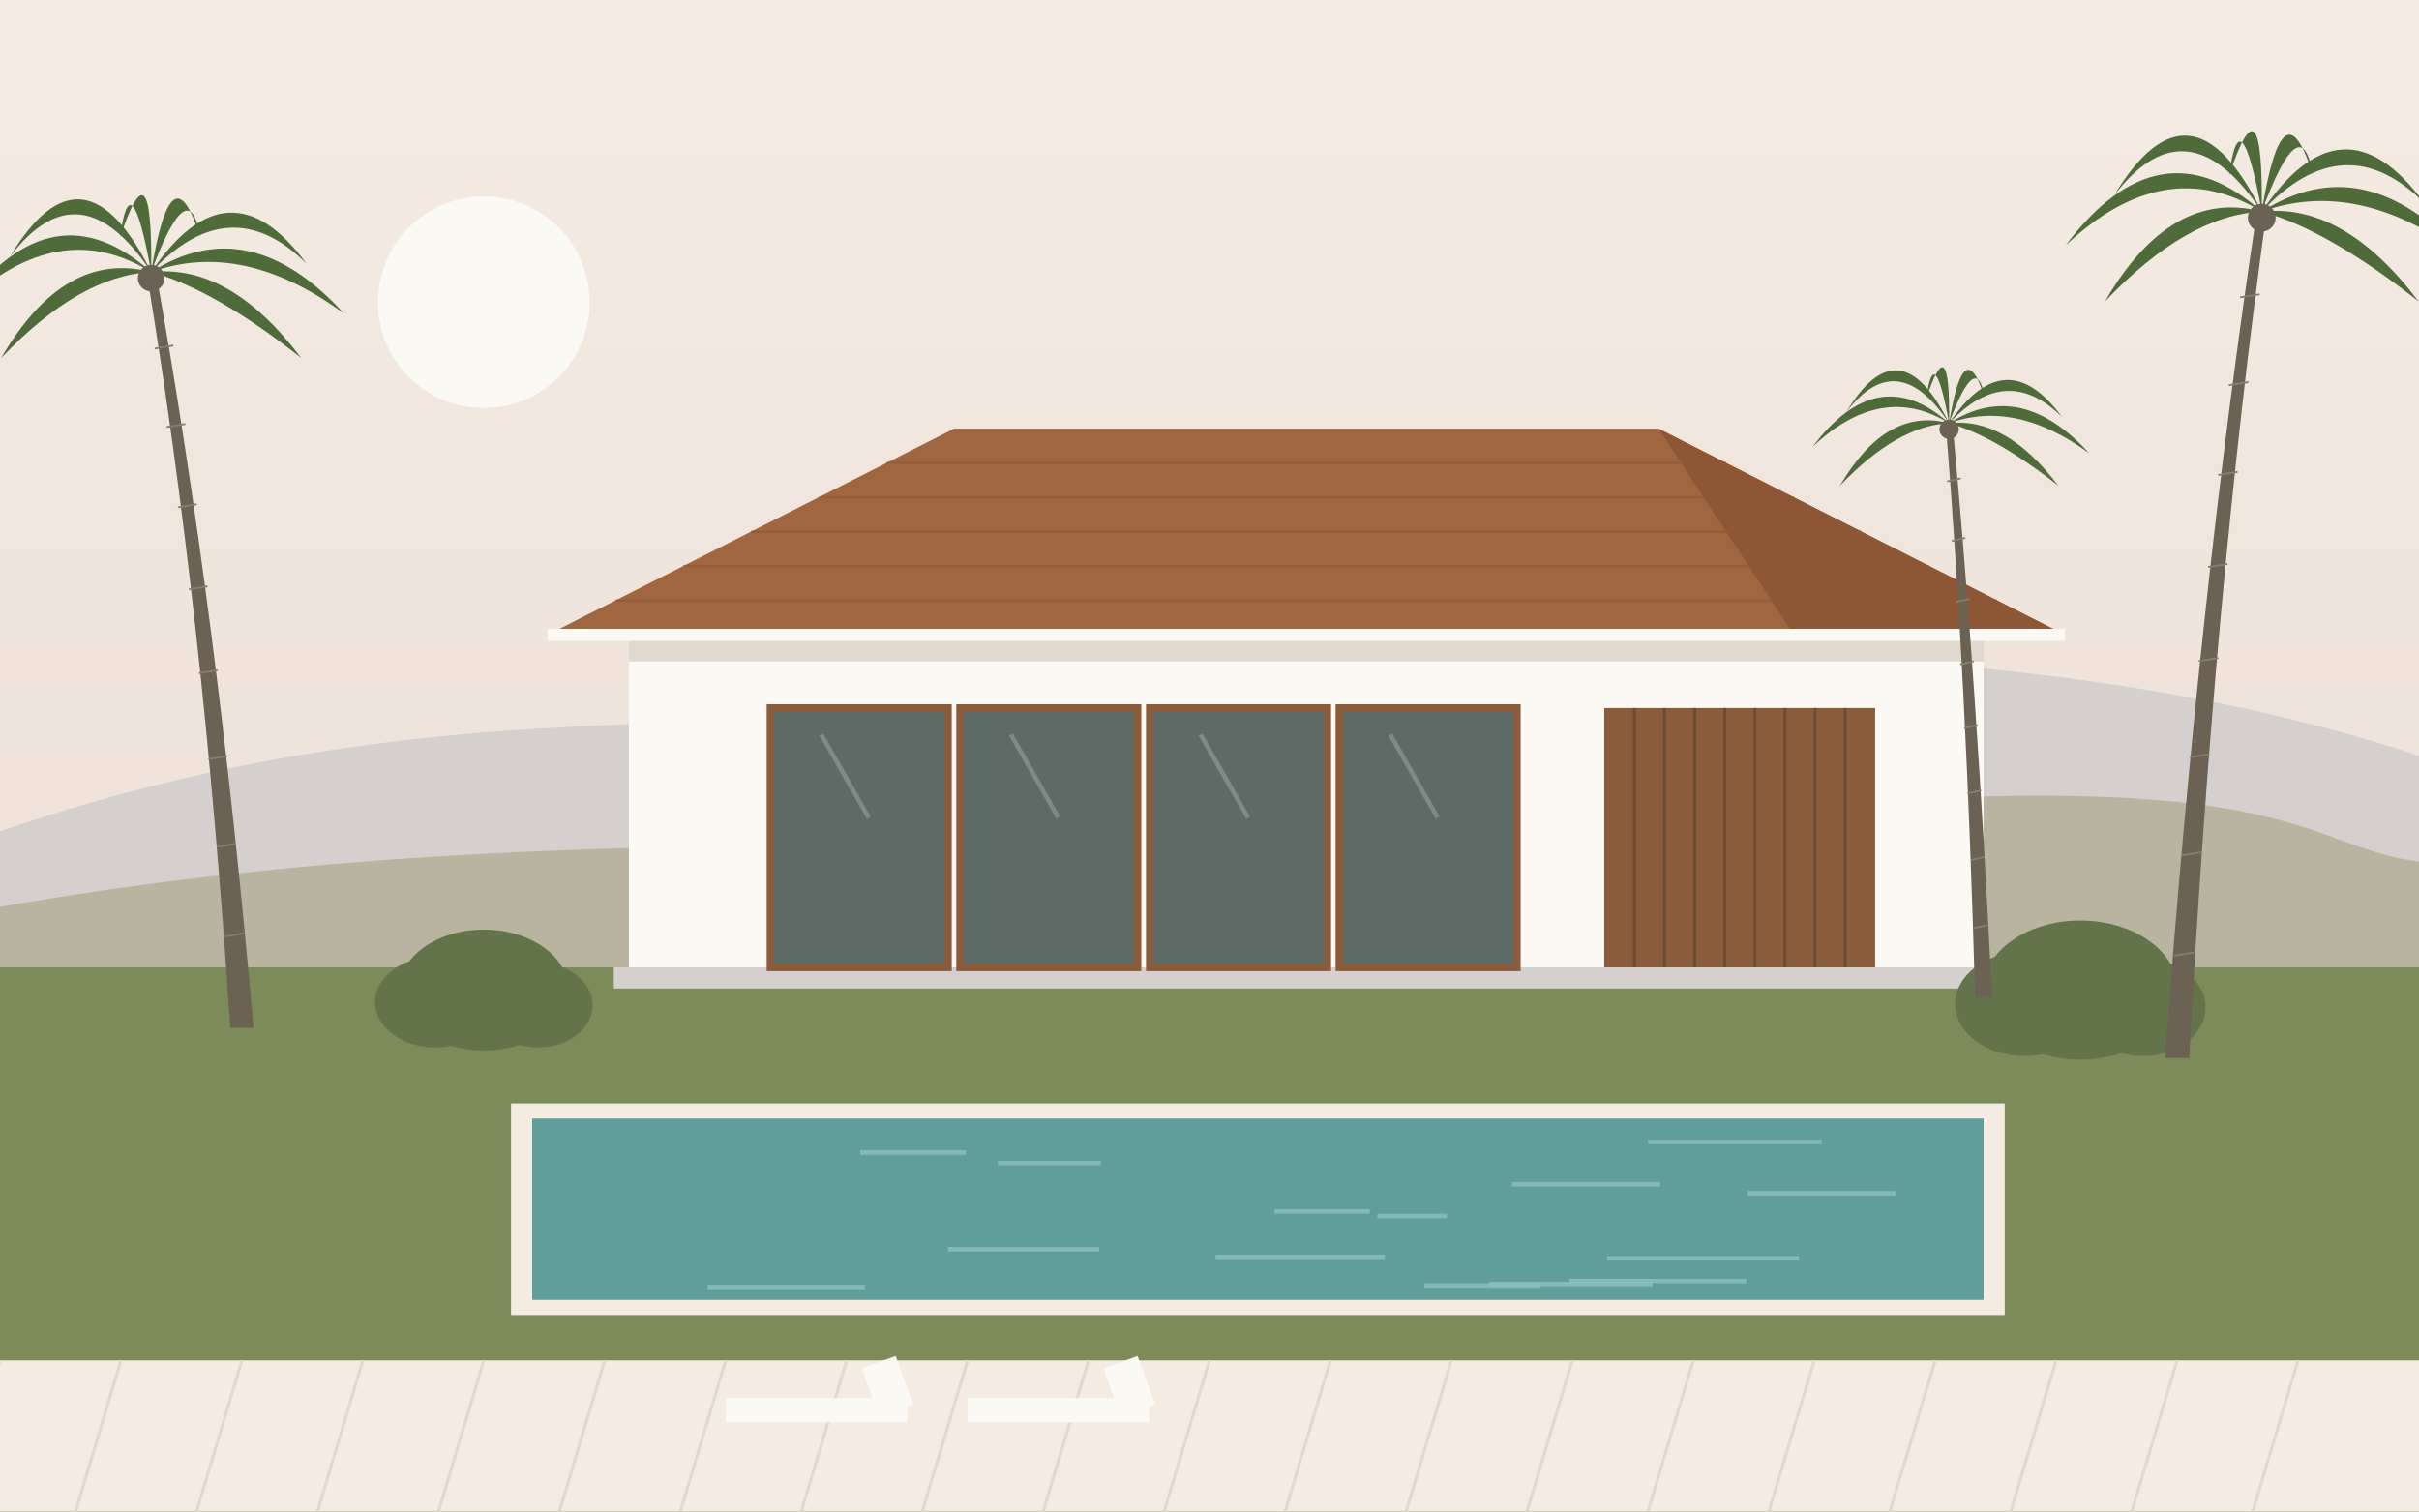
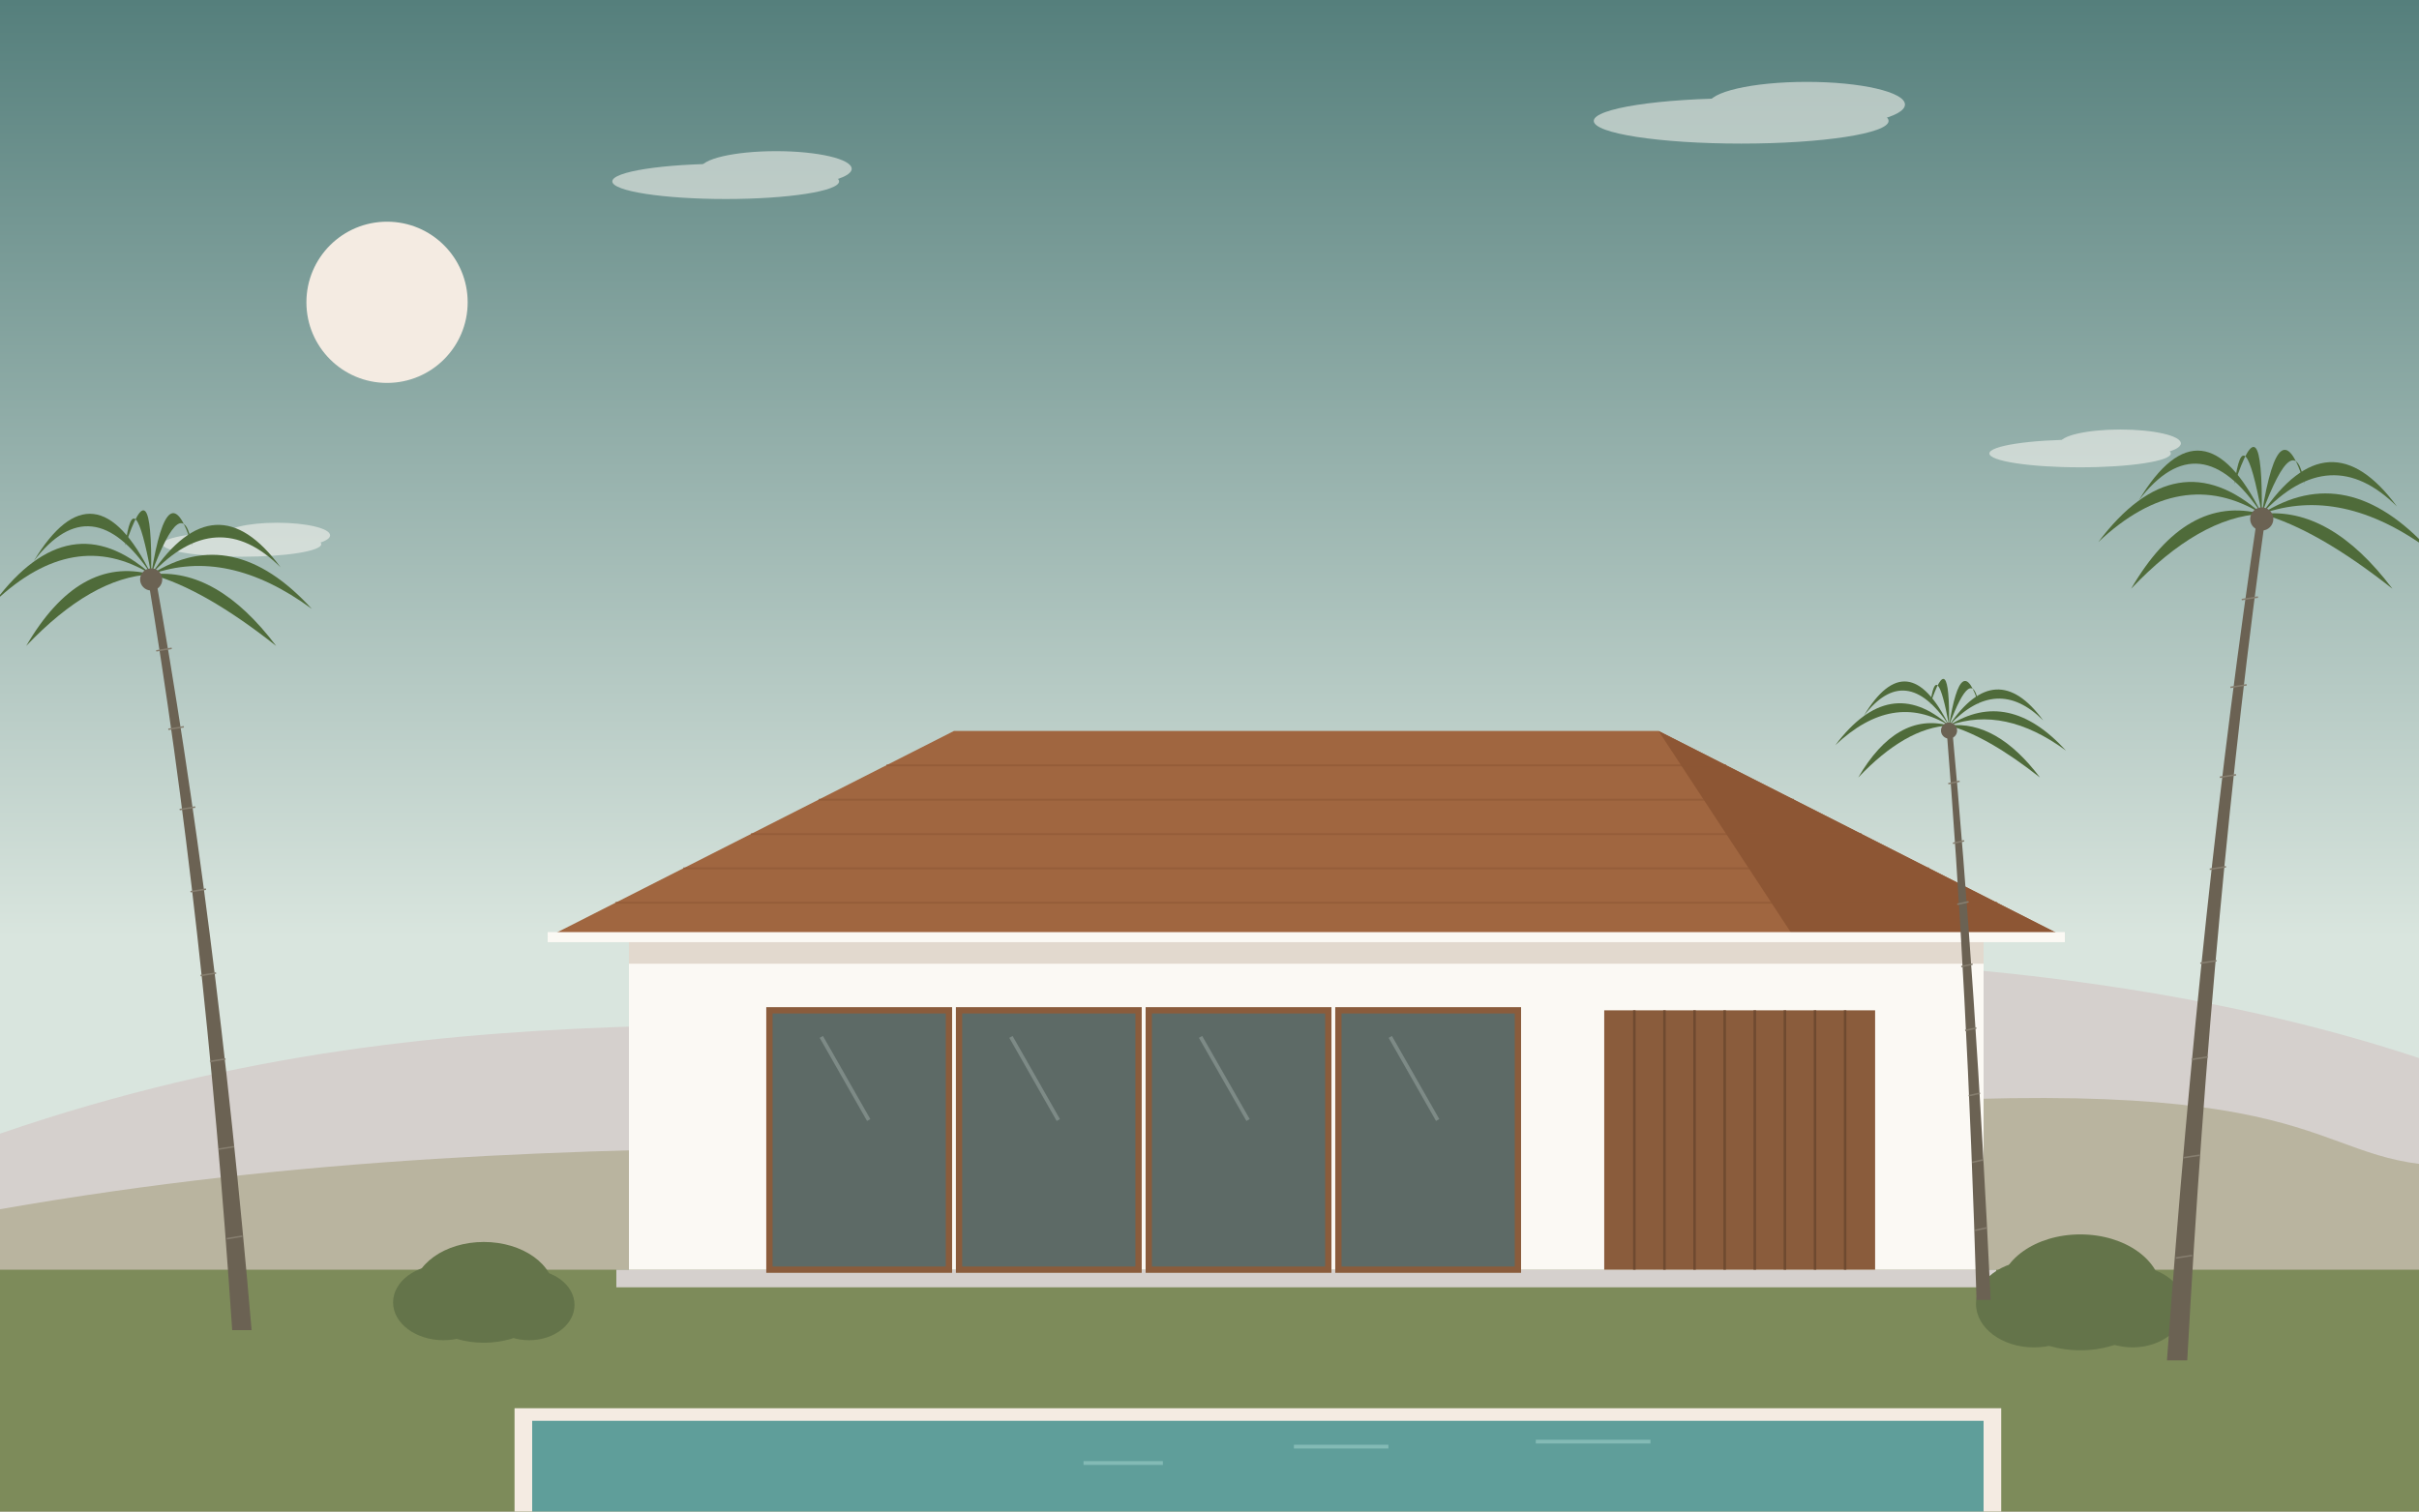
- <svg xmlns="http://www.w3.org/2000/svg" viewBox="0 0 1600 1000" width="1600" height="1000" role="img" aria-label="Verdi pool villa with hipped terracotta roof, private pool and palms" preserveAspectRatio="xMidYMid slice">
+ <svg xmlns="http://www.w3.org/2000/svg" viewBox="0 0 1920 1200" width="1920" height="1200" role="img" aria-label="Verdi pool villa with hipped terracotta roof, private pool and palms" preserveAspectRatio="xMidYMid slice">
  <defs>
-     <linearGradient id="sky" x1="0" y1="0" x2="0" y2="1">
-       <stop offset="0" stop-color="#f4ebe2" />
-       <stop offset="1" stop-color="#eadcd3" />
+     <linearGradient id="sky" x1="0" y1="0" x2="0" y2=".62">
+       <stop offset="0" stop-color="#557f7c" />
+       <stop offset="1" stop-color="#d9e5de" />
    </linearGradient>
  </defs>
-   <rect width="1600" height="1000" fill="url(#sky)" />
-   <circle cx="320.0" cy="200.0" r="70" fill="#fbf9f4" />
-   <path d="M0,550.0 C320.0,440.0 560.0,500.0 800.0,460.0 S1360.0,420.0 1600,500.0 L1600,1000 L0,1000 Z" fill="#d5d0cd" />
-   <path d="M0,600.0 C400.0,530.0 720.0,580.0 1120.0,540.0 S1520.0,560.0 1600,570.0 L1600,1000 L0,1000 Z" fill="#b9b49f" />
-   <rect x="0" y="640.0" width="1600" height="360.0" fill="#7d8b5a" />
-   <path d="M152.3,680.0 Q134.38,405.0 96.92,180.0 L103.08,180.0 Q143.62,405.0 167.7,680.0 Z" fill="#6b6253" />
-   <line x1="149.0" y1="619.5" x2="161.3" y2="617.5" stroke="#867e6f" stroke-width="1.2" />
-   <line x1="143.6" y1="560.2" x2="155.9" y2="558.2" stroke="#867e6f" stroke-width="1.2" />
-   <line x1="137.8" y1="502.2" x2="150.2" y2="500.2" stroke="#867e6f" stroke-width="1.2" />
-   <line x1="131.6" y1="445.4" x2="143.9" y2="443.4" stroke="#867e6f" stroke-width="1.2" />
-   <line x1="125.0" y1="389.9" x2="137.3" y2="387.9" stroke="#867e6f" stroke-width="1.2" />
-   <line x1="117.8" y1="335.6" x2="130.2" y2="333.6" stroke="#867e6f" stroke-width="1.2" />
-   <line x1="110.3" y1="282.5" x2="122.6" y2="280.5" stroke="#867e6f" stroke-width="1.2" />
-   <line x1="102.3" y1="230.6" x2="114.6" y2="228.6" stroke="#867e6f" stroke-width="1.2" />
-   <path d="M100.0,180.0 Q35.4,122.5 -24.0,201.4 Q38.8,142.2 100.0,180.0 Z" fill="#4f6b3a" />
-   <path d="M100.0,180.0 Q55.0,89.3 6.7,169.6 Q52.8,109.2 100.0,180.0 Z" fill="#4f6b3a" />
-   <path d="M100.0,180.0 Q101.1,91.4 79.4,157.2 Q86.3,104.8 100.0,180.0 Z" fill="#4f6b3a" />
-   <path d="M100.0,180.0 Q125.1,112.3 132.5,157.3 Q113.6,95.9 100.0,180.0 Z" fill="#4f6b3a" />
-   <path d="M100.0,180.0 Q152.2,124.2 202.7,174.4 Q151.1,104.3 100.0,180.0 Z" fill="#4f6b3a" />
-   <path d="M100.0,180.0 Q160.5,158.2 227.5,207.4 Q164.7,138.6 100.0,180.0 Z" fill="#4f6b3a" />
-   <path d="M100.0,180.0 Q42.7,164.9 0.8,236.8 Q52.7,182.3 100.0,180.0 Z" fill="#4f6b3a" />
-   <path d="M100.0,180.0 Q142.0,191.6 199.2,236.8 Q151.9,174.2 100.0,180.0 Z" fill="#4f6b3a" />
-   <circle cx="100.0" cy="184.0" r="8.8" fill="#6b6253" />
-   <ellipse cx="320.0" cy="655.0" rx="56.0" ry="40" fill="#64744a" />
-   <ellipse cx="288.0" cy="663.0" rx="40" ry="30.0" fill="#64744a" />
-   <ellipse cx="356.0" cy="665.0" rx="36.0" ry="28.0" fill="#64744a" />
-   <rect x="406.0" y="640.0" width="916" height="14" fill="#d5d0cd" />
-   <rect x="416.0" y="420.0" width="896" height="220.0" fill="#fbf9f4" />
-   <rect x="509.6" y="468.4" width="117.4" height="171.6" fill="#5d6a66" />
-   <rect x="509.6" y="468.4" width="117.4" height="171.6" fill="none" stroke="#8a5c3c" stroke-width="5" />
-   <line x1="543.2" y1="486.0" x2="574.6" y2="541.0" stroke="#7d8a86" stroke-width="3" />
-   <rect x="635.0" y="468.4" width="117.4" height="171.6" fill="#5d6a66" />
-   <rect x="635.0" y="468.4" width="117.4" height="171.6" fill="none" stroke="#8a5c3c" stroke-width="5" />
-   <line x1="668.7" y1="486.0" x2="700.0" y2="541.0" stroke="#7d8a86" stroke-width="3" />
-   <rect x="760.5" y="468.4" width="117.4" height="171.6" fill="#5d6a66" />
-   <rect x="760.5" y="468.4" width="117.4" height="171.6" fill="none" stroke="#8a5c3c" stroke-width="5" />
-   <line x1="794.1" y1="486.0" x2="825.5" y2="541.0" stroke="#7d8a86" stroke-width="3" />
-   <rect x="885.9" y="468.4" width="117.4" height="171.6" fill="#5d6a66" />
-   <rect x="885.9" y="468.4" width="117.4" height="171.6" fill="none" stroke="#8a5c3c" stroke-width="5" />
-   <line x1="919.6" y1="486.0" x2="950.9" y2="541.0" stroke="#7d8a86" stroke-width="3" />
-   <rect x="1061.1" y="468.4" width="179.2" height="171.6" fill="#8a5c3c" />
-   <line x1="1081.0" y1="468.4" x2="1081.0" y2="640.0" stroke="#6f4a30" stroke-width="2" />
-   <line x1="1100.9" y1="468.4" x2="1100.9" y2="640.0" stroke="#6f4a30" stroke-width="2" />
-   <line x1="1120.9" y1="468.4" x2="1120.9" y2="640.0" stroke="#6f4a30" stroke-width="2" />
-   <line x1="1140.8" y1="468.4" x2="1140.8" y2="640.0" stroke="#6f4a30" stroke-width="2" />
-   <line x1="1160.7" y1="468.4" x2="1160.7" y2="640.0" stroke="#6f4a30" stroke-width="2" />
-   <line x1="1180.6" y1="468.4" x2="1180.6" y2="640.0" stroke="#6f4a30" stroke-width="2" />
-   <line x1="1200.5" y1="468.4" x2="1200.5" y2="640.0" stroke="#6f4a30" stroke-width="2" />
-   <line x1="1220.4" y1="468.4" x2="1220.4" y2="640.0" stroke="#6f4a30" stroke-width="2" />
-   <rect x="416.0" y="420.0" width="896" height="17.6" fill="#e2d9ce" />
-   <path d="M362.2,420.0 L631.0,283.6 L1097.0,283.6 L1365.8,420.0 Z" fill="#a06640" />
-   <path d="M1097.0,283.6 L1365.8,420.0 L1186.6,420.0 Z" fill="#8d5634" />
-   <line x1="586.2" y1="306.3" x2="1141.8" y2="306.3" stroke="#8d5634" stroke-width="1.5" opacity=".6" />
-   <line x1="541.4" y1="329.1" x2="1186.6" y2="329.1" stroke="#8d5634" stroke-width="1.5" opacity=".6" />
-   <line x1="496.6" y1="351.8" x2="1231.4" y2="351.8" stroke="#8d5634" stroke-width="1.5" opacity=".6" />
-   <line x1="451.8" y1="374.5" x2="1276.2" y2="374.5" stroke="#8d5634" stroke-width="1.5" opacity=".6" />
-   <line x1="407.0" y1="397.3" x2="1321.0" y2="397.3" stroke="#8d5634" stroke-width="1.5" opacity=".6" />
-   <rect x="362.2" y="416.0" width="1003.5" height="8" fill="#fbf9f4" />
-   <ellipse cx="1376.0" cy="655.0" rx="64.4" ry="46" fill="#64744a" />
-   <ellipse cx="1339.2" cy="664.2" rx="46" ry="34.5" fill="#64744a" />
-   <ellipse cx="1417.4" cy="666.5" rx="41.4" ry="32.2" fill="#64744a" />
-   <path d="M1431.95,700.0 Q1454.77,392.0 1492.78,140.0 L1499.22,140.0 Q1464.43,392.0 1448.05,700.0 Z" fill="#6b6253" />
-   <line x1="1438.1" y1="632.2" x2="1451.0" y2="630.2" stroke="#867e6f" stroke-width="1.2" />
-   <line x1="1443.1" y1="565.9" x2="1456.0" y2="563.9" stroke="#867e6f" stroke-width="1.2" />
-   <line x1="1448.5" y1="500.9" x2="1461.4" y2="498.9" stroke="#867e6f" stroke-width="1.2" />
-   <line x1="1454.3" y1="437.3" x2="1467.2" y2="435.3" stroke="#867e6f" stroke-width="1.2" />
-   <line x1="1460.5" y1="375.1" x2="1473.4" y2="373.1" stroke="#867e6f" stroke-width="1.2" />
-   <line x1="1467.2" y1="314.2" x2="1480.0" y2="312.2" stroke="#867e6f" stroke-width="1.2" />
-   <line x1="1474.2" y1="254.8" x2="1487.1" y2="252.8" stroke="#867e6f" stroke-width="1.2" />
-   <line x1="1481.7" y1="196.7" x2="1494.6" y2="194.7" stroke="#867e6f" stroke-width="1.2" />
-   <path d="M1496.0,140.0 Q1428.4,79.8 1366.3,162.3 Q1432.0,100.5 1496.0,140.0 Z" fill="#4f6b3a" />
-   <path d="M1496.0,140.0 Q1449.0,45.2 1398.4,129.2 Q1446.7,66.0 1496.0,140.0 Z" fill="#4f6b3a" />
-   <path d="M1496.0,140.0 Q1497.1,47.3 1474.4,116.2 Q1481.6,61.4 1496.0,140.0 Z" fill="#4f6b3a" />
-   <path d="M1496.0,140.0 Q1522.2,69.2 1529.9,116.2 Q1510.2,52.0 1496.0,140.0 Z" fill="#4f6b3a" />
-   <path d="M1496.0,140.0 Q1550.6,81.7 1603.3,134.1 Q1549.4,60.8 1496.0,140.0 Z" fill="#4f6b3a" />
-   <path d="M1496.0,140.0 Q1559.3,117.2 1629.3,168.7 Q1563.7,96.7 1496.0,140.0 Z" fill="#4f6b3a" />
-   <path d="M1496.0,140.0 Q1436.1,124.2 1392.3,199.4 Q1446.5,142.4 1496.0,140.0 Z" fill="#4f6b3a" />
-   <path d="M1496.0,140.0 Q1539.9,152.2 1599.7,199.4 Q1550.3,134.0 1496.0,140.0 Z" fill="#4f6b3a" />
-   <circle cx="1496.0" cy="144.0" r="9.2" fill="#6b6253" />
-   <path d="M1306.4,660.0 Q1300.66,451.0 1286.96,280.0 L1291.44,280.0 Q1307.38,451.0 1317.6,660.0 Z" fill="#6b6253" />
-   <line x1="1305.7" y1="614.0" x2="1314.6" y2="612.0" stroke="#867e6f" stroke-width="1.2" />
-   <line x1="1303.6" y1="569.0" x2="1312.6" y2="567.0" stroke="#867e6f" stroke-width="1.2" />
-   <line x1="1301.4" y1="524.9" x2="1310.4" y2="522.9" stroke="#867e6f" stroke-width="1.2" />
-   <line x1="1299.1" y1="481.7" x2="1308.0" y2="479.7" stroke="#867e6f" stroke-width="1.2" />
-   <line x1="1296.5" y1="439.5" x2="1305.5" y2="437.5" stroke="#867e6f" stroke-width="1.2" />
-   <line x1="1293.8" y1="398.2" x2="1302.8" y2="396.2" stroke="#867e6f" stroke-width="1.2" />
-   <line x1="1291.0" y1="357.9" x2="1299.9" y2="355.9" stroke="#867e6f" stroke-width="1.2" />
-   <line x1="1287.9" y1="318.5" x2="1296.9" y2="316.5" stroke="#867e6f" stroke-width="1.2" />
-   <path d="M1289.2,280.0 Q1242.2,238.1 1199.0,295.5 Q1244.7,252.5 1289.2,280.0 Z" fill="#4f6b3a" />
-   <path d="M1289.2,280.0 Q1256.5,214.0 1221.3,272.5 Q1254.9,228.5 1289.2,280.0 Z" fill="#4f6b3a" />
-   <path d="M1289.2,280.0 Q1290.0,215.5 1274.2,263.4 Q1279.2,225.3 1289.2,280.0 Z" fill="#4f6b3a" />
-   <path d="M1289.2,280.0 Q1307.4,230.7 1312.8,263.5 Q1299.1,218.8 1289.2,280.0 Z" fill="#4f6b3a" />
-   <path d="M1289.2,280.0 Q1327.2,239.4 1363.9,275.9 Q1326.4,224.9 1289.2,280.0 Z" fill="#4f6b3a" />
-   <path d="M1289.2,280.0 Q1333.2,264.1 1381.9,299.9 Q1336.3,249.9 1289.2,280.0 Z" fill="#4f6b3a" />
-   <path d="M1289.2,280.0 Q1247.6,269.0 1217.0,321.3 Q1254.8,281.6 1289.2,280.0 Z" fill="#4f6b3a" />
-   <path d="M1289.2,280.0 Q1319.7,288.5 1361.4,321.3 Q1327.0,275.8 1289.2,280.0 Z" fill="#4f6b3a" />
-   <circle cx="1289.2" cy="284.0" r="6.4" fill="#6b6253" />
-   <rect x="338.0" y="730.0" width="988.0" height="140.0" fill="#f4ebe2" />
-   <rect x="352.0" y="740.0" width="960.0" height="120.0" fill="#5f9e9a" />
-   <rect x="843" y="800" width="63" height="3" fill="#8cc1bc" opacity=".8" />
-   <rect x="468" y="850" width="104" height="3" fill="#8cc1bc" opacity=".8" />
-   <rect x="942" y="849" width="77" height="3" fill="#8cc1bc" opacity=".8" />
-   <rect x="1090" y="754" width="115" height="3" fill="#8cc1bc" opacity=".8" />
-   <rect x="911" y="803" width="46" height="3" fill="#8cc1bc" opacity=".8" />
-   <rect x="1000" y="782" width="98" height="3" fill="#8cc1bc" opacity=".8" />
-   <rect x="660" y="768" width="68" height="3" fill="#8cc1bc" opacity=".8" />
-   <rect x="627" y="825" width="100" height="3" fill="#8cc1bc" opacity=".8" />
-   <rect x="1038" y="846" width="117" height="3" fill="#8cc1bc" opacity=".8" />
-   <rect x="804" y="830" width="112" height="3" fill="#8cc1bc" opacity=".8" />
-   <rect x="569" y="761" width="70" height="3" fill="#8cc1bc" opacity=".8" />
-   <rect x="985" y="848" width="108" height="3" fill="#8cc1bc" opacity=".8" />
-   <rect x="1156" y="788" width="98" height="3" fill="#8cc1bc" opacity=".8" />
-   <rect x="1063" y="831" width="127" height="3" fill="#8cc1bc" opacity=".8" />
-   <rect x="0" y="900.0" width="1600" height="100.0" fill="#f4ebe2" />
-   <line x1="0" y1="900.0" x2="-30" y2="1000" stroke="#e2d9ce" stroke-width="2" />
-   <line x1="80" y1="900.0" x2="50" y2="1000" stroke="#e2d9ce" stroke-width="2" />
-   <line x1="160" y1="900.0" x2="130" y2="1000" stroke="#e2d9ce" stroke-width="2" />
-   <line x1="240" y1="900.0" x2="210" y2="1000" stroke="#e2d9ce" stroke-width="2" />
-   <line x1="320" y1="900.0" x2="290" y2="1000" stroke="#e2d9ce" stroke-width="2" />
-   <line x1="400" y1="900.0" x2="370" y2="1000" stroke="#e2d9ce" stroke-width="2" />
-   <line x1="480" y1="900.0" x2="450" y2="1000" stroke="#e2d9ce" stroke-width="2" />
-   <line x1="560" y1="900.0" x2="530" y2="1000" stroke="#e2d9ce" stroke-width="2" />
-   <line x1="640" y1="900.0" x2="610" y2="1000" stroke="#e2d9ce" stroke-width="2" />
-   <line x1="720" y1="900.0" x2="690" y2="1000" stroke="#e2d9ce" stroke-width="2" />
-   <line x1="800" y1="900.0" x2="770" y2="1000" stroke="#e2d9ce" stroke-width="2" />
-   <line x1="880" y1="900.0" x2="850" y2="1000" stroke="#e2d9ce" stroke-width="2" />
-   <line x1="960" y1="900.0" x2="930" y2="1000" stroke="#e2d9ce" stroke-width="2" />
-   <line x1="1040" y1="900.0" x2="1010" y2="1000" stroke="#e2d9ce" stroke-width="2" />
-   <line x1="1120" y1="900.0" x2="1090" y2="1000" stroke="#e2d9ce" stroke-width="2" />
-   <line x1="1200" y1="900.0" x2="1170" y2="1000" stroke="#e2d9ce" stroke-width="2" />
-   <line x1="1280" y1="900.0" x2="1250" y2="1000" stroke="#e2d9ce" stroke-width="2" />
-   <line x1="1360" y1="900.0" x2="1330" y2="1000" stroke="#e2d9ce" stroke-width="2" />
-   <line x1="1440" y1="900.0" x2="1410" y2="1000" stroke="#e2d9ce" stroke-width="2" />
-   <line x1="1520" y1="900.0" x2="1490" y2="1000" stroke="#e2d9ce" stroke-width="2" />
-   <rect x="480.0" y="925.0" width="120" height="16" fill="#fbf9f4" />
-   <rect x="576.0" y="900.0" width="24" height="34" fill="#fbf9f4" transform="rotate(-20 588.0 920.0)" />
-   <rect x="640.0" y="925.0" width="120" height="16" fill="#fbf9f4" />
-   <rect x="736.0" y="900.0" width="24" height="34" fill="#fbf9f4" transform="rotate(-20 748.0 920.0)" />
+   <rect width="1920" height="1200" fill="url(#sky)" />
+   <circle cx="307.2" cy="240.0" r="64" fill="#f4ebe2" />
+   <g opacity=".55" fill="#fbf9f4">
+     <ellipse cx="576" cy="144" rx="90" ry="14" />
+     <ellipse cx="616" cy="134" rx="60" ry="14" />
+   </g>
+   <g opacity=".55" fill="#fbf9f4">
+     <ellipse cx="1382" cy="96" rx="117" ry="18" />
+     <ellipse cx="1434" cy="83" rx="78" ry="18" />
+   </g>
+   <g opacity=".55" fill="#fbf9f4">
+     <ellipse cx="1651" cy="360" rx="72" ry="11" />
+     <ellipse cx="1683" cy="352" rx="48" ry="11" />
+   </g>
+   <g opacity=".55" fill="#fbf9f4">
+     <ellipse cx="192" cy="432" rx="63" ry="10" />
+     <ellipse cx="220" cy="425" rx="42" ry="10" />
+   </g>
+   <g transform="translate(0,240)">
+     <path d="M0,660.0 C384.0,528.0 672.0,600.0 960.0,552.0 S1632.0,504.0 1920,600.0 L1920,1200 L0,1200 Z" fill="#d5d0cd" />
+     <path d="M0,720.0 C480.0,636.0 864.0,696.0 1344.0,648.0 S1824.0,672 1920,684 L1920,1200 L0,1200 Z" fill="#b9b49f" />
+     <rect x="0" y="768.0" width="1920" height="432.0" fill="#7d8b5a" />
+     <path d="M184.3,816 Q162.18,486 116.92,216 L123.08,216 Q171.42,486 199.7,816 Z" fill="#6b6253" />
+     <line x1="180.0" y1="743.4" x2="192.3" y2="741.4" stroke="#867e6f" stroke-width="1.2" />
+     <line x1="173.6" y1="672.3" x2="185.9" y2="670.3" stroke="#867e6f" stroke-width="1.2" />
+     <line x1="166.6" y1="602.7" x2="179.0" y2="600.7" stroke="#867e6f" stroke-width="1.2" />
+     <line x1="159.2" y1="534.5" x2="171.5" y2="532.5" stroke="#867e6f" stroke-width="1.2" />
+     <line x1="151.2" y1="467.9" x2="163.5" y2="465.9" stroke="#867e6f" stroke-width="1.2" />
+     <line x1="142.6" y1="402.7" x2="155.0" y2="400.7" stroke="#867e6f" stroke-width="1.2" />
+     <line x1="133.6" y1="339.0" x2="145.9" y2="337.0" stroke="#867e6f" stroke-width="1.2" />
+     <line x1="124.0" y1="276.7" x2="136.3" y2="274.7" stroke="#867e6f" stroke-width="1.2" />
+     <path d="M120.0,216.0 Q55.4,158.5 -4.0,237.4 Q58.8,178.2 120.0,216.0 Z" fill="#4f6b3a" />
+     <path d="M120.0,216.0 Q75.0,125.3 26.7,205.6 Q72.8,145.2 120.0,216.0 Z" fill="#4f6b3a" />
+     <path d="M120.0,216.0 Q121.1,127.4 99.4,193.2 Q106.3,140.8 120.0,216.0 Z" fill="#4f6b3a" />
+     <path d="M120.0,216.0 Q145.1,148.3 152.5,193.3 Q133.6,131.9 120.0,216.0 Z" fill="#4f6b3a" />
+     <path d="M120.0,216.0 Q172.2,160.2 222.7,210.4 Q171.1,140.3 120.0,216.0 Z" fill="#4f6b3a" />
+     <path d="M120.0,216.0 Q180.5,194.2 247.5,243.4 Q184.7,174.6 120.0,216.0 Z" fill="#4f6b3a" />
+     <path d="M120.0,216.0 Q62.7,200.9 20.8,272.8 Q72.7,218.3 120.0,216.0 Z" fill="#4f6b3a" />
+     <path d="M120.0,216.0 Q162.0,227.6 219.2,272.8 Q171.9,210.2 120.0,216.0 Z" fill="#4f6b3a" />
+     <circle cx="120.0" cy="220.0" r="8.8" fill="#6b6253" />
+     <ellipse cx="384.0" cy="786.0" rx="56.0" ry="40" fill="#64744a" />
+     <ellipse cx="352.0" cy="794.0" rx="40" ry="30.0" fill="#64744a" />
+     <ellipse cx="420.0" cy="796.0" rx="36.0" ry="28.0" fill="#64744a" />
+     <rect x="489.2" y="768.0" width="1095.2" height="14" fill="#d5d0cd" />
+     <rect x="499.2" y="504.0" width="1075.2" height="264.0" fill="#fbf9f4" />
+     <rect x="610.7" y="562.1" width="142.5" height="205.9" fill="#5d6a66" />
+     <rect x="610.7" y="562.1" width="142.5" height="205.9" fill="none" stroke="#8a5c3c" stroke-width="5" />
+     <line x1="651.9" y1="583.2" x2="689.5" y2="649.2" stroke="#7d8a86" stroke-width="3" />
+     <rect x="761.2" y="562.1" width="142.5" height="205.9" fill="#5d6a66" />
+     <rect x="761.2" y="562.1" width="142.5" height="205.9" fill="none" stroke="#8a5c3c" stroke-width="5" />
+     <line x1="802.4" y1="583.2" x2="840.0" y2="649.2" stroke="#7d8a86" stroke-width="3" />
+     <rect x="911.8" y="562.1" width="142.5" height="205.9" fill="#5d6a66" />
+     <rect x="911.8" y="562.1" width="142.5" height="205.9" fill="none" stroke="#8a5c3c" stroke-width="5" />
+     <line x1="952.9" y1="583.2" x2="990.6" y2="649.2" stroke="#7d8a86" stroke-width="3" />
+     <rect x="1062.3" y="562.1" width="142.5" height="205.9" fill="#5d6a66" />
+     <rect x="1062.3" y="562.1" width="142.5" height="205.9" fill="none" stroke="#8a5c3c" stroke-width="5" />
+     <line x1="1103.5" y1="583.2" x2="1141.1" y2="649.2" stroke="#7d8a86" stroke-width="3" />
+     <rect x="1273.3" y="562.1" width="215.0" height="205.9" fill="#8a5c3c" />
+     <line x1="1297.2" y1="562.1" x2="1297.2" y2="768.0" stroke="#6f4a30" stroke-width="2" />
+     <line x1="1321.1" y1="562.1" x2="1321.1" y2="768.0" stroke="#6f4a30" stroke-width="2" />
+     <line x1="1345.0" y1="562.1" x2="1345.0" y2="768.0" stroke="#6f4a30" stroke-width="2" />
+     <line x1="1368.9" y1="562.1" x2="1368.9" y2="768.0" stroke="#6f4a30" stroke-width="2" />
+     <line x1="1392.8" y1="562.1" x2="1392.8" y2="768.0" stroke="#6f4a30" stroke-width="2" />
+     <line x1="1416.7" y1="562.1" x2="1416.7" y2="768.0" stroke="#6f4a30" stroke-width="2" />
+     <line x1="1440.6" y1="562.1" x2="1440.6" y2="768.0" stroke="#6f4a30" stroke-width="2" />
+     <line x1="1464.5" y1="562.1" x2="1464.5" y2="768.0" stroke="#6f4a30" stroke-width="2" />
+     <rect x="499.2" y="504.0" width="1075.2" height="21.1" fill="#e2d9ce" />
+     <path d="M434.7,504.0 L757.2,340.3 L1316.4,340.3 L1638.9,504.0 Z" fill="#a06640" />
+     <path d="M1316.4,340.3 L1638.9,504.0 L1423.9,504.0 Z" fill="#8d5634" />
+     <line x1="703.5" y1="367.6" x2="1370.1" y2="367.6" stroke="#8d5634" stroke-width="1.5" opacity=".6" />
+     <line x1="649.7" y1="394.9" x2="1423.9" y2="394.9" stroke="#8d5634" stroke-width="1.5" opacity=".6" />
+     <line x1="596.0" y1="422.2" x2="1477.6" y2="422.2" stroke="#8d5634" stroke-width="1.5" opacity=".6" />
+     <line x1="542.2" y1="449.4" x2="1531.4" y2="449.4" stroke="#8d5634" stroke-width="1.5" opacity=".6" />
+     <line x1="488.4" y1="476.7" x2="1585.2" y2="476.7" stroke="#8d5634" stroke-width="1.5" opacity=".6" />
+     <rect x="434.7" y="500.0" width="1204.2" height="8" fill="#fbf9f4" />
+     <ellipse cx="1651.2" cy="786.0" rx="64.4" ry="46" fill="#64744a" />
+     <ellipse cx="1614.4" cy="795.2" rx="46" ry="34.5" fill="#64744a" />
+     <ellipse cx="1692.6" cy="797.5" rx="41.4" ry="32.2" fill="#64744a" />
+     <path d="M1719.95,840.0 Q1746.69,470.4 1791.98,168 L1798.42,168 Q1756.35,470.4 1736.05,840.0 Z" fill="#6b6253" />
+     <line x1="1727.0" y1="758.7" x2="1739.9" y2="756.7" stroke="#867e6f" stroke-width="1.2" />
+     <line x1="1733.0" y1="679.1" x2="1745.9" y2="677.1" stroke="#867e6f" stroke-width="1.2" />
+     <line x1="1739.5" y1="601.1" x2="1752.4" y2="599.1" stroke="#867e6f" stroke-width="1.2" />
+     <line x1="1746.4" y1="524.7" x2="1759.3" y2="522.7" stroke="#867e6f" stroke-width="1.2" />
+     <line x1="1753.9" y1="450.1" x2="1766.8" y2="448.1" stroke="#867e6f" stroke-width="1.2" />
+     <line x1="1761.9" y1="377.1" x2="1774.8" y2="375.1" stroke="#867e6f" stroke-width="1.2" />
+     <line x1="1770.3" y1="305.7" x2="1783.2" y2="303.7" stroke="#867e6f" stroke-width="1.2" />
+     <line x1="1779.3" y1="236.0" x2="1792.2" y2="234.0" stroke="#867e6f" stroke-width="1.2" />
+     <path d="M1795.2,168.0 Q1727.6,107.8 1665.5,190.3 Q1731.2,128.5 1795.2,168.0 Z" fill="#4f6b3a" />
+     <path d="M1795.2,168.0 Q1748.2,73.2 1697.6,157.2 Q1745.9,94.0 1795.2,168.0 Z" fill="#4f6b3a" />
+     <path d="M1795.2,168.0 Q1796.3,75.3 1773.6,144.2 Q1780.8,89.4 1795.2,168.0 Z" fill="#4f6b3a" />
+     <path d="M1795.2,168.0 Q1821.4,97.2 1829.1,144.2 Q1809.4,80.0 1795.2,168.0 Z" fill="#4f6b3a" />
+     <path d="M1795.2,168.0 Q1849.8,109.7 1902.5,162.1 Q1848.6,88.8 1795.2,168.0 Z" fill="#4f6b3a" />
+     <path d="M1795.2,168.0 Q1858.5,145.2 1928.5,196.7 Q1862.9,124.7 1795.2,168.0 Z" fill="#4f6b3a" />
+     <path d="M1795.2,168.0 Q1735.3,152.2 1691.5,227.4 Q1745.7,170.4 1795.2,168.0 Z" fill="#4f6b3a" />
+     <path d="M1795.2,168.0 Q1839.1,180.2 1898.9,227.4 Q1849.5,162.0 1795.2,168.0 Z" fill="#4f6b3a" />
+     <circle cx="1795.2" cy="172.0" r="9.2" fill="#6b6253" />
+     <path d="M1568.8,792.0 Q1561.464,541.2 1544.8,336.0 L1549.28,336.0 Q1568.184,541.2 1580,792.0 Z" fill="#6b6253" />
+     <line x1="1567.7" y1="736.8" x2="1576.7" y2="734.8" stroke="#867e6f" stroke-width="1.2" />
+     <line x1="1565.3" y1="682.8" x2="1574.2" y2="680.8" stroke="#867e6f" stroke-width="1.2" />
+     <line x1="1562.6" y1="629.9" x2="1571.6" y2="627.9" stroke="#867e6f" stroke-width="1.2" />
+     <line x1="1559.8" y1="578.1" x2="1568.7" y2="576.1" stroke="#867e6f" stroke-width="1.2" />
+     <line x1="1556.7" y1="527.4" x2="1565.7" y2="525.4" stroke="#867e6f" stroke-width="1.2" />
+     <line x1="1553.5" y1="477.9" x2="1562.5" y2="475.9" stroke="#867e6f" stroke-width="1.2" />
+     <line x1="1550.1" y1="429.5" x2="1559.0" y2="427.5" stroke="#867e6f" stroke-width="1.2" />
+     <line x1="1546.4" y1="382.2" x2="1555.4" y2="380.2" stroke="#867e6f" stroke-width="1.2" />
+     <path d="M1547.0,336.0 Q1500.0,294.1 1456.8,351.5 Q1502.5,308.5 1547.0,336.0 Z" fill="#4f6b3a" />
+     <path d="M1547.0,336.0 Q1514.3,270.0 1479.2,328.5 Q1512.7,284.5 1547.0,336.0 Z" fill="#4f6b3a" />
+     <path d="M1547.0,336.0 Q1547.8,271.5 1532.0,319.4 Q1537.0,281.3 1547.0,336.0 Z" fill="#4f6b3a" />
+     <path d="M1547.0,336.0 Q1565.3,286.7 1570.6,319.5 Q1556.9,274.8 1547.0,336.0 Z" fill="#4f6b3a" />
+     <path d="M1547.0,336.0 Q1585.0,295.4 1621.7,331.9 Q1584.2,280.9 1547.0,336.0 Z" fill="#4f6b3a" />
+     <path d="M1547.0,336.0 Q1591.1,320.1 1639.8,355.9 Q1594.1,305.9 1547.0,336.0 Z" fill="#4f6b3a" />
+     <path d="M1547.0,336.0 Q1505.4,325.0 1474.9,377.3 Q1512.6,337.6 1547.0,336.0 Z" fill="#4f6b3a" />
+     <path d="M1547.0,336.0 Q1577.6,344.5 1619.2,377.3 Q1584.8,331.8 1547.0,336.0 Z" fill="#4f6b3a" />
+     <circle cx="1547.0" cy="340.0" r="6.4" fill="#6b6253" />
+     <rect x="408.4" y="878.0" width="1180.0" height="164.0" fill="#f4ebe2" />
+     <rect x="422.4" y="888.0" width="1152.0" height="144.0" fill="#5f9e9a" />
+     <rect x="1333" y="969" width="90" height="3" fill="#8cc1bc" opacity=".8" />
+     <rect x="443" y="1004" width="67" height="3" fill="#8cc1bc" opacity=".8" />
+     <rect x="925" y="977" width="91" height="3" fill="#8cc1bc" opacity=".8" />
+     <rect x="860" y="920" width="63" height="3" fill="#8cc1bc" opacity=".8" />
+     <rect x="1356" y="1001" width="71" height="3" fill="#8cc1bc" opacity=".8" />
+     <rect x="1027" y="907" width="75" height="3" fill="#8cc1bc" opacity=".8" />
+     <rect x="587" y="998" width="111" height="3" fill="#8cc1bc" opacity=".8" />
+     <rect x="1350" y="981" width="46" height="3" fill="#8cc1bc" opacity=".8" />
+     <rect x="658" y="993" width="89" height="3" fill="#8cc1bc" opacity=".8" />
+     <rect x="628" y="983" width="64" height="3" fill="#8cc1bc" opacity=".8" />
+     <rect x="633" y="988" width="48" height="3" fill="#8cc1bc" opacity=".8" />
+     <rect x="1219" y="903" width="91" height="3" fill="#8cc1bc" opacity=".8" />
+     <rect x="1015" y="1004" width="44" height="3" fill="#8cc1bc" opacity=".8" />
+     <rect x="816" y="982" width="45" height="3" fill="#8cc1bc" opacity=".8" />
+     <rect x="0" y="1080.0" width="1920" height="120.0" fill="#f4ebe2" />
+     <line x1="0" y1="1080.0" x2="-30" y2="1200" stroke="#e2d9ce" stroke-width="2" />
+     <line x1="80" y1="1080.0" x2="50" y2="1200" stroke="#e2d9ce" stroke-width="2" />
+     <line x1="160" y1="1080.0" x2="130" y2="1200" stroke="#e2d9ce" stroke-width="2" />
+     <line x1="240" y1="1080.0" x2="210" y2="1200" stroke="#e2d9ce" stroke-width="2" />
+     <line x1="320" y1="1080.0" x2="290" y2="1200" stroke="#e2d9ce" stroke-width="2" />
+     <line x1="400" y1="1080.0" x2="370" y2="1200" stroke="#e2d9ce" stroke-width="2" />
+     <line x1="480" y1="1080.0" x2="450" y2="1200" stroke="#e2d9ce" stroke-width="2" />
+     <line x1="560" y1="1080.0" x2="530" y2="1200" stroke="#e2d9ce" stroke-width="2" />
+     <line x1="640" y1="1080.0" x2="610" y2="1200" stroke="#e2d9ce" stroke-width="2" />
+     <line x1="720" y1="1080.0" x2="690" y2="1200" stroke="#e2d9ce" stroke-width="2" />
+     <line x1="800" y1="1080.0" x2="770" y2="1200" stroke="#e2d9ce" stroke-width="2" />
+     <line x1="880" y1="1080.0" x2="850" y2="1200" stroke="#e2d9ce" stroke-width="2" />
+     <line x1="960" y1="1080.0" x2="930" y2="1200" stroke="#e2d9ce" stroke-width="2" />
+     <line x1="1040" y1="1080.0" x2="1010" y2="1200" stroke="#e2d9ce" stroke-width="2" />
+     <line x1="1120" y1="1080.0" x2="1090" y2="1200" stroke="#e2d9ce" stroke-width="2" />
+     <line x1="1200" y1="1080.0" x2="1170" y2="1200" stroke="#e2d9ce" stroke-width="2" />
+     <line x1="1280" y1="1080.0" x2="1250" y2="1200" stroke="#e2d9ce" stroke-width="2" />
+     <line x1="1360" y1="1080.0" x2="1330" y2="1200" stroke="#e2d9ce" stroke-width="2" />
+     <line x1="1440" y1="1080.0" x2="1410" y2="1200" stroke="#e2d9ce" stroke-width="2" />
+     <line x1="1520" y1="1080.0" x2="1490" y2="1200" stroke="#e2d9ce" stroke-width="2" />
+     <line x1="1600" y1="1080.0" x2="1570" y2="1200" stroke="#e2d9ce" stroke-width="2" />
+     <line x1="1680" y1="1080.0" x2="1650" y2="1200" stroke="#e2d9ce" stroke-width="2" />
+     <line x1="1760" y1="1080.0" x2="1730" y2="1200" stroke="#e2d9ce" stroke-width="2" />
+     <line x1="1840" y1="1080.0" x2="1810" y2="1200" stroke="#e2d9ce" stroke-width="2" />
+     <rect x="576.0" y="1110.0" width="120" height="16" fill="#fbf9f4" />
+     <rect x="672.0" y="1080.0" width="24" height="34" fill="#fbf9f4" transform="rotate(-20 684.0 1104.0)" />
+     <rect x="768.0" y="1110.0" width="120" height="16" fill="#fbf9f4" />
+     <rect x="864.0" y="1080.0" width="24" height="34" fill="#fbf9f4" transform="rotate(-20 876.0 1104.0)" />
+   </g>
</svg>
